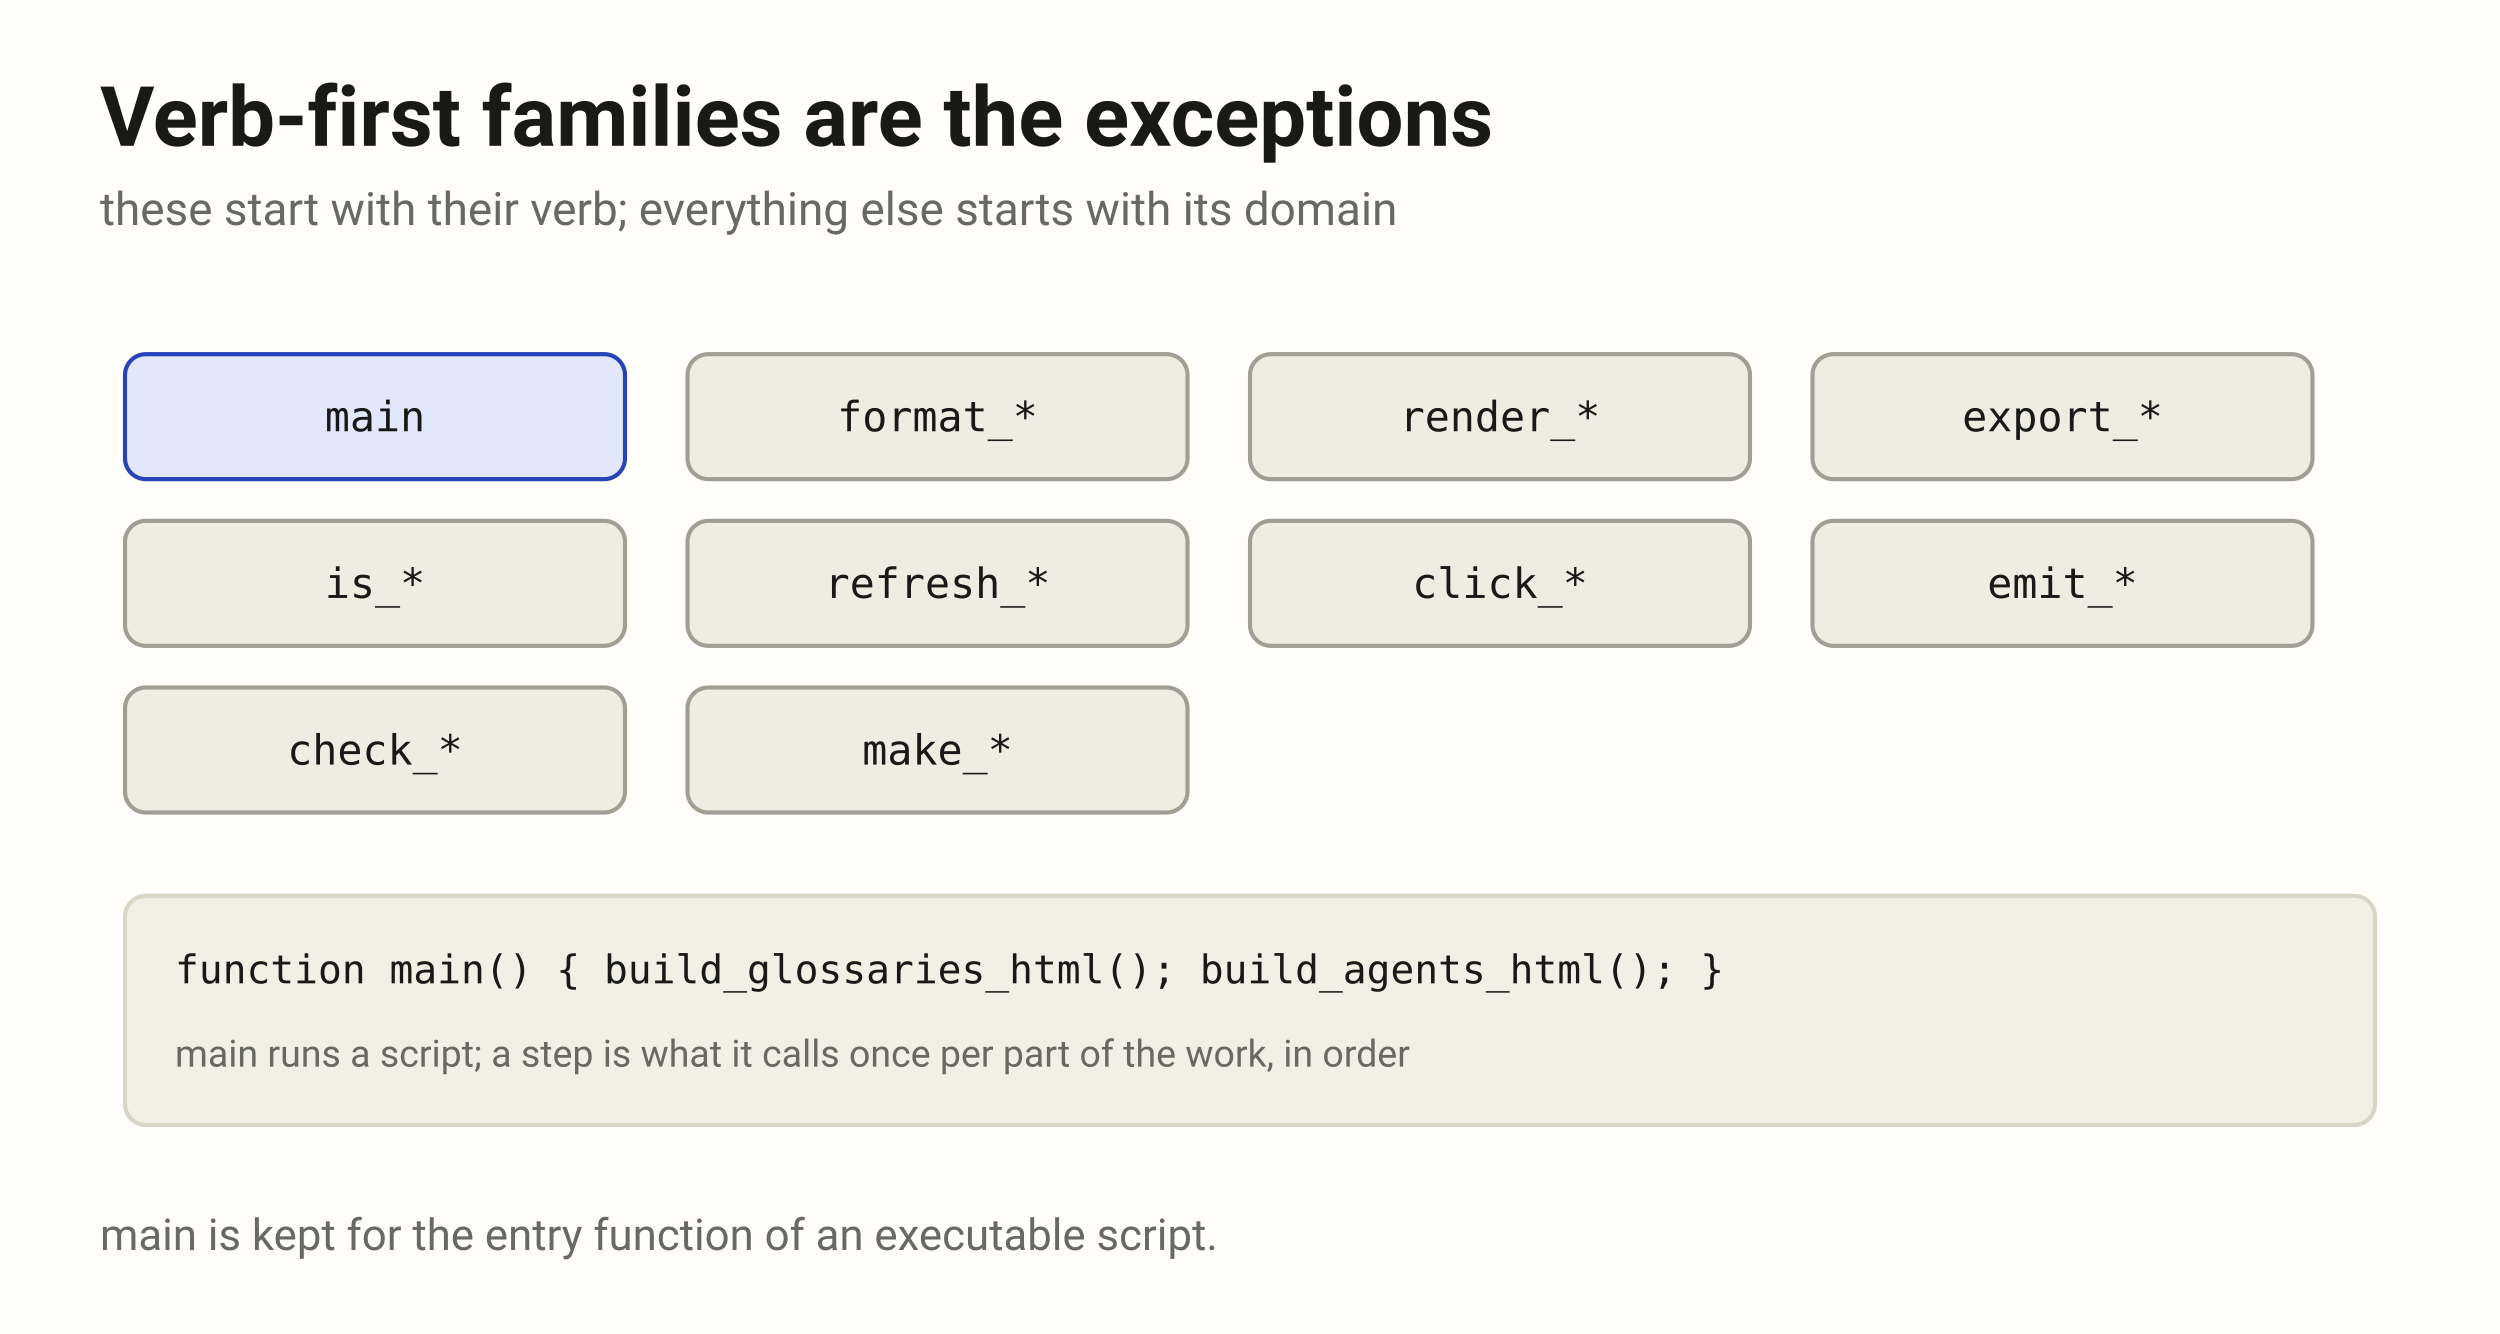
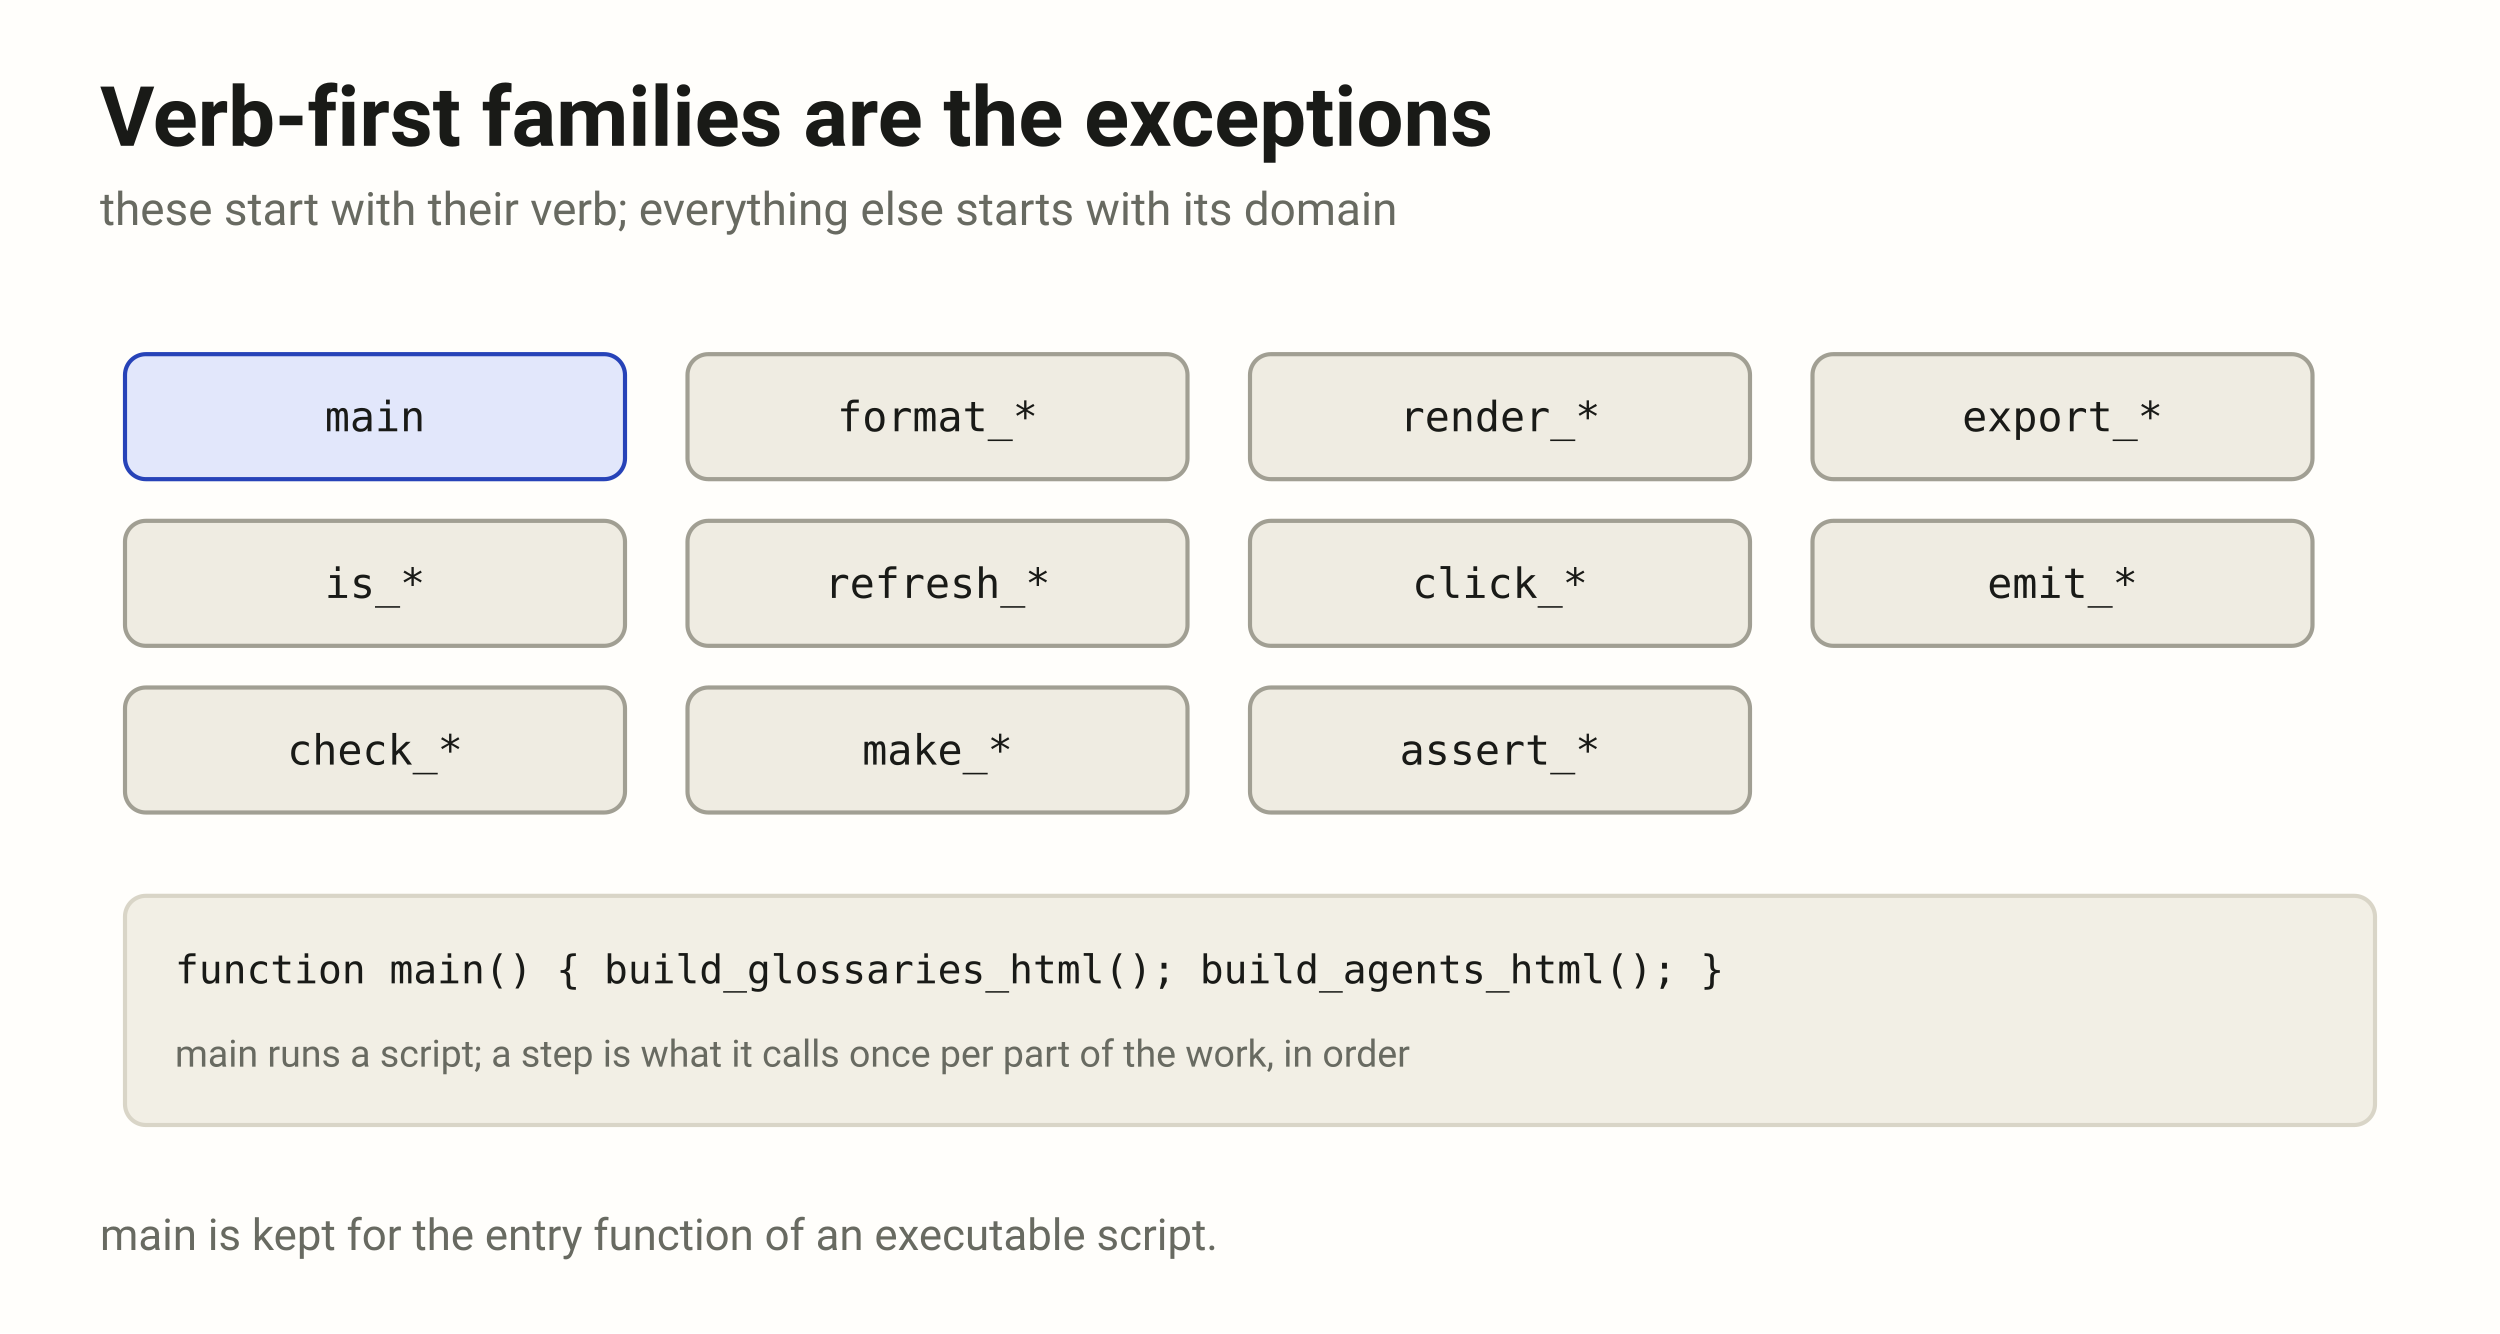
<svg xmlns="http://www.w3.org/2000/svg" width="1200" height="640" viewBox="0 0 1200 640" font-family="system-ui, -apple-system, 'Segoe UI', Roboto, sans-serif">
  <rect width="1200" height="640" fill="#fffefb" />
  <defs>
    <marker id="arrow" viewBox="0 0 12 12" refX="8" refY="6" markerUnits="userSpaceOnUse" markerWidth="16" markerHeight="16" orient="auto-start-reverse">
      <path d="M2 2.5 L11 6 L2 9.5 L4 6 z" fill="#2743b8" stroke-linejoin="round" />
    </marker>
  </defs>
  <text x="48" y="70" fill="#191a17" font-size="40" font-weight="700">Verb-first families are the exceptions</text>
  <text x="48" y="108" fill="#686a61" font-size="22">these start with their verb; everything else starts with its domain</text>
  <rect x="60" y="170" width="240" height="60" rx="10" fill="#e2e7fb" stroke="#2743b8" stroke-width="2" />
  <text x="180.0" y="207.0" fill="#191a17" font-size="20" font-family="ui-monospace, 'JetBrains Mono', Menlo, monospace" text-anchor="middle">main</text>
  <rect x="330" y="170" width="240" height="60" rx="10" fill="#efece2" stroke="#a19f93" stroke-width="2" />
  <text x="450.0" y="207.0" fill="#191a17" font-size="20" font-family="ui-monospace, 'JetBrains Mono', Menlo, monospace" text-anchor="middle">format_*</text>
  <rect x="600" y="170" width="240" height="60" rx="10" fill="#efece2" stroke="#a19f93" stroke-width="2" />
  <text x="720.0" y="207.0" fill="#191a17" font-size="20" font-family="ui-monospace, 'JetBrains Mono', Menlo, monospace" text-anchor="middle">render_*</text>
  <rect x="870" y="170" width="240" height="60" rx="10" fill="#efece2" stroke="#a19f93" stroke-width="2" />
  <text x="990.0" y="207.0" fill="#191a17" font-size="20" font-family="ui-monospace, 'JetBrains Mono', Menlo, monospace" text-anchor="middle">export_*</text>
  <rect x="60" y="250" width="240" height="60" rx="10" fill="#efece2" stroke="#a19f93" stroke-width="2" />
  <text x="180.0" y="287.0" fill="#191a17" font-size="20" font-family="ui-monospace, 'JetBrains Mono', Menlo, monospace" text-anchor="middle">is_*</text>
  <rect x="330" y="250" width="240" height="60" rx="10" fill="#efece2" stroke="#a19f93" stroke-width="2" />
  <text x="450.0" y="287.0" fill="#191a17" font-size="20" font-family="ui-monospace, 'JetBrains Mono', Menlo, monospace" text-anchor="middle">refresh_*</text>
  <rect x="600" y="250" width="240" height="60" rx="10" fill="#efece2" stroke="#a19f93" stroke-width="2" />
  <text x="720.0" y="287.0" fill="#191a17" font-size="20" font-family="ui-monospace, 'JetBrains Mono', Menlo, monospace" text-anchor="middle">click_*</text>
  <rect x="870" y="250" width="240" height="60" rx="10" fill="#efece2" stroke="#a19f93" stroke-width="2" />
  <text x="990.0" y="287.0" fill="#191a17" font-size="20" font-family="ui-monospace, 'JetBrains Mono', Menlo, monospace" text-anchor="middle">emit_*</text>
  <rect x="60" y="330" width="240" height="60" rx="10" fill="#efece2" stroke="#a19f93" stroke-width="2" />
  <text x="180.0" y="367.0" fill="#191a17" font-size="20" font-family="ui-monospace, 'JetBrains Mono', Menlo, monospace" text-anchor="middle">check_*</text>
  <rect x="330" y="330" width="240" height="60" rx="10" fill="#efece2" stroke="#a19f93" stroke-width="2" />
  <text x="450.0" y="367.0" fill="#191a17" font-size="20" font-family="ui-monospace, 'JetBrains Mono', Menlo, monospace" text-anchor="middle">make_*</text>
+   <rect x="600" y="330" width="240" height="60" rx="10" fill="#efece2" stroke="#a19f93" stroke-width="2" />
+   <text x="720.0" y="367.0" fill="#191a17" font-size="20" font-family="ui-monospace, 'JetBrains Mono', Menlo, monospace" text-anchor="middle">assert_*</text>
  <rect x="60" y="430" width="1080" height="110" rx="10" fill="#f2efe5" stroke="#d9d5c7" stroke-width="2" />
  <text x="84" y="472" fill="#191a17" font-size="19" font-family="ui-monospace, 'JetBrains Mono', Menlo, monospace">function main()  { build_glossaries_html(); build_agents_html(); }</text>
  <text x="84" y="512" fill="#686a61" font-size="18">main runs a script; a step is what it calls once per part of the work, in order</text>
  <text x="48" y="600" fill="#686a61" font-size="21">main is kept for the entry function of an executable script.</text>
</svg>
